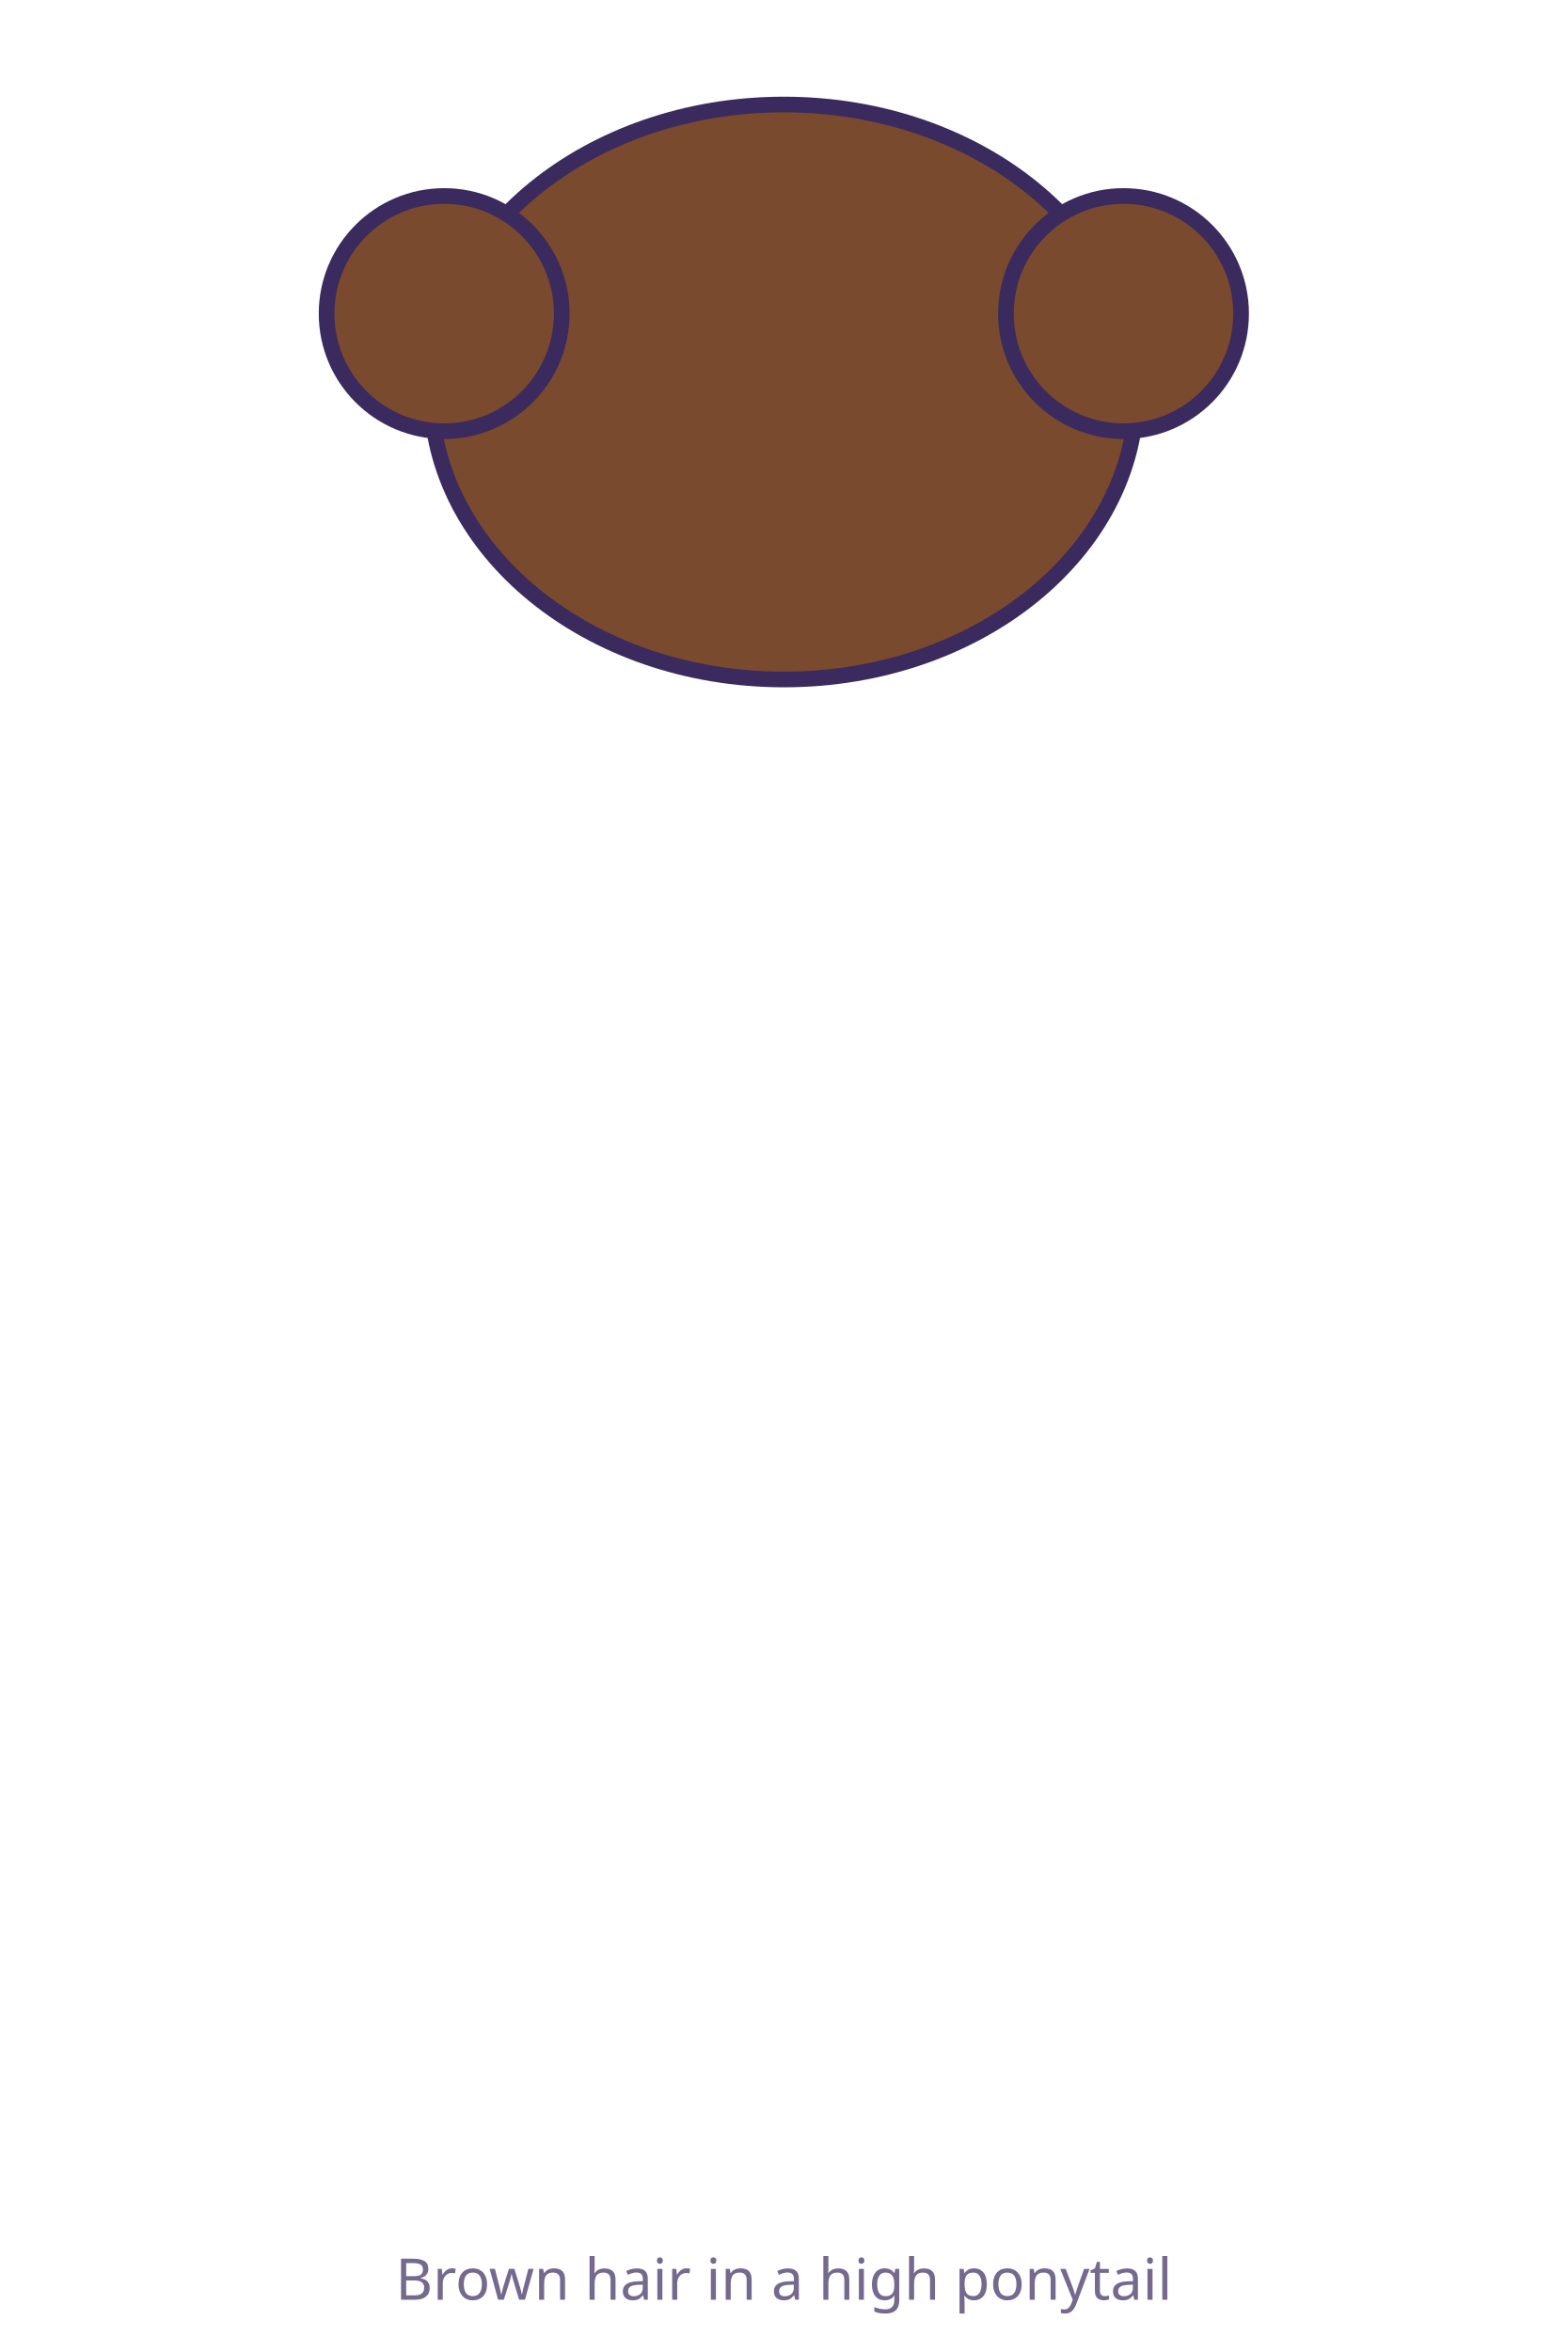
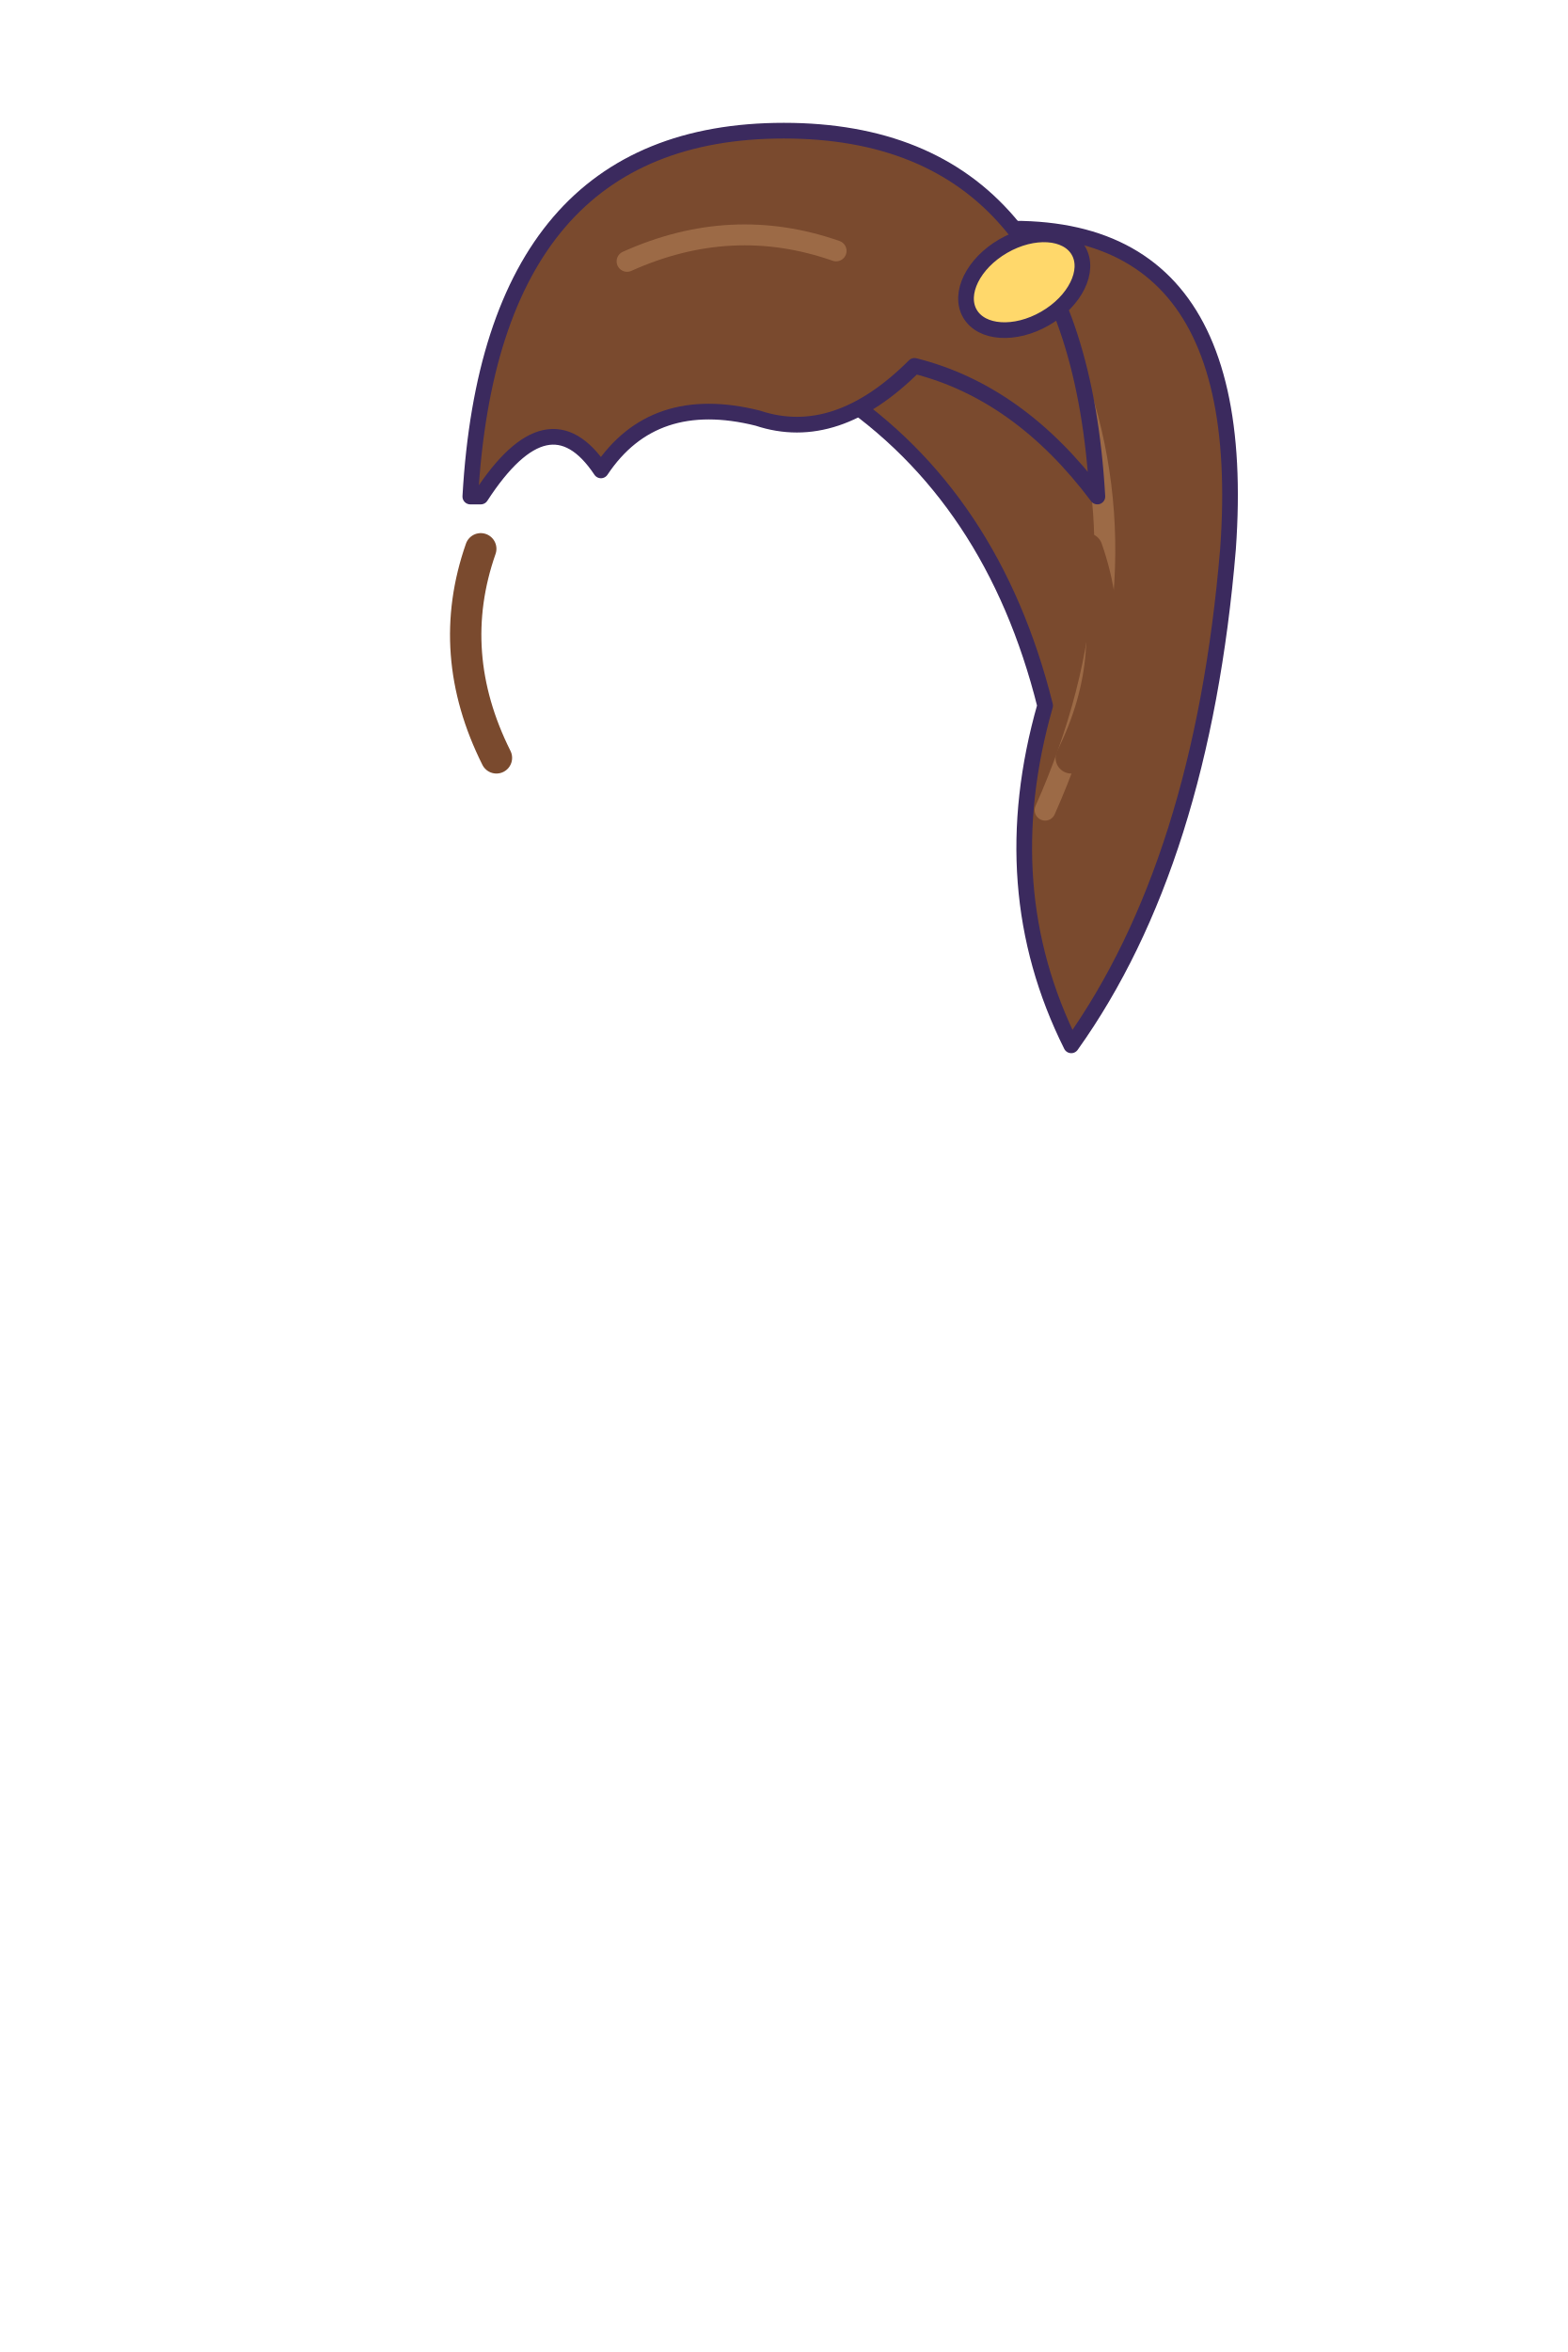
- <svg xmlns="http://www.w3.org/2000/svg" viewBox="0 0 600 900" width="600" height="900" role="img" aria-label="Brown hair in a high ponytail (placeholder)">
-   <ellipse cx="300" cy="150" rx="135" ry="110" fill="#7A4A2E" stroke="#3B2A5E" stroke-width="6" />
-   <circle cx="170" cy="120" r="45" fill="#7A4A2E" stroke="#3B2A5E" stroke-width="6" />
-   <circle cx="430" cy="120" r="45" fill="#7A4A2E" stroke="#3B2A5E" stroke-width="6" />
-   <text x="300" y="880" font-family="system-ui, sans-serif" font-size="22" fill="#3B2A5E" text-anchor="middle" opacity="0.7">Brown hair in a high ponytail</text>
+ <svg xmlns="http://www.w3.org/2000/svg" viewBox="0 0 600 900" width="600" height="900" role="img" aria-label="Brown hair in a high ponytail">
+   <path d="M360 90 q 120 -20 110 120 q -10 120 -60 190 q -30 -60 -10 -130 q -20 -80 -80 -120 z" fill="#7A4A2E" stroke="#3B2A5E" stroke-width="6" stroke-linejoin="round" stroke-linecap="round" />
+   <path d="M410 140 q 30 80 -10 170" stroke="#9C6A46" stroke-width="8" fill="none" stroke-linecap="round" />
+   <path d="M180 190 q 8 -140 120 -140 q 112 0 120 140 q -30 -40 -70 -50 q -30 30 -60 20 q -40 -10 -60 20 q -20 -30 -46 10 z" fill="#7A4A2E" stroke="#3B2A5E" stroke-width="6" stroke-linejoin="round" stroke-linecap="round" />
+   <path d="M240 100 q 40 -18 80 -4" stroke="#9C6A46" stroke-width="8" stroke-linecap="round" fill="none" />
+   <ellipse cx="392" cy="108" rx="24" ry="16" fill="#FFD86B" stroke="#3B2A5E" stroke-width="6" stroke-linejoin="round" stroke-linecap="round" transform="rotate(-30 392 108)" />
+   <path d="M184 210 q -14 40 6 80" stroke="#7A4A2E" stroke-width="12" stroke-linecap="round" fill="none" />
+   <path d="M416 210 q 14 40 -6 80" stroke="#7A4A2E" stroke-width="12" stroke-linecap="round" fill="none" />
</svg>
